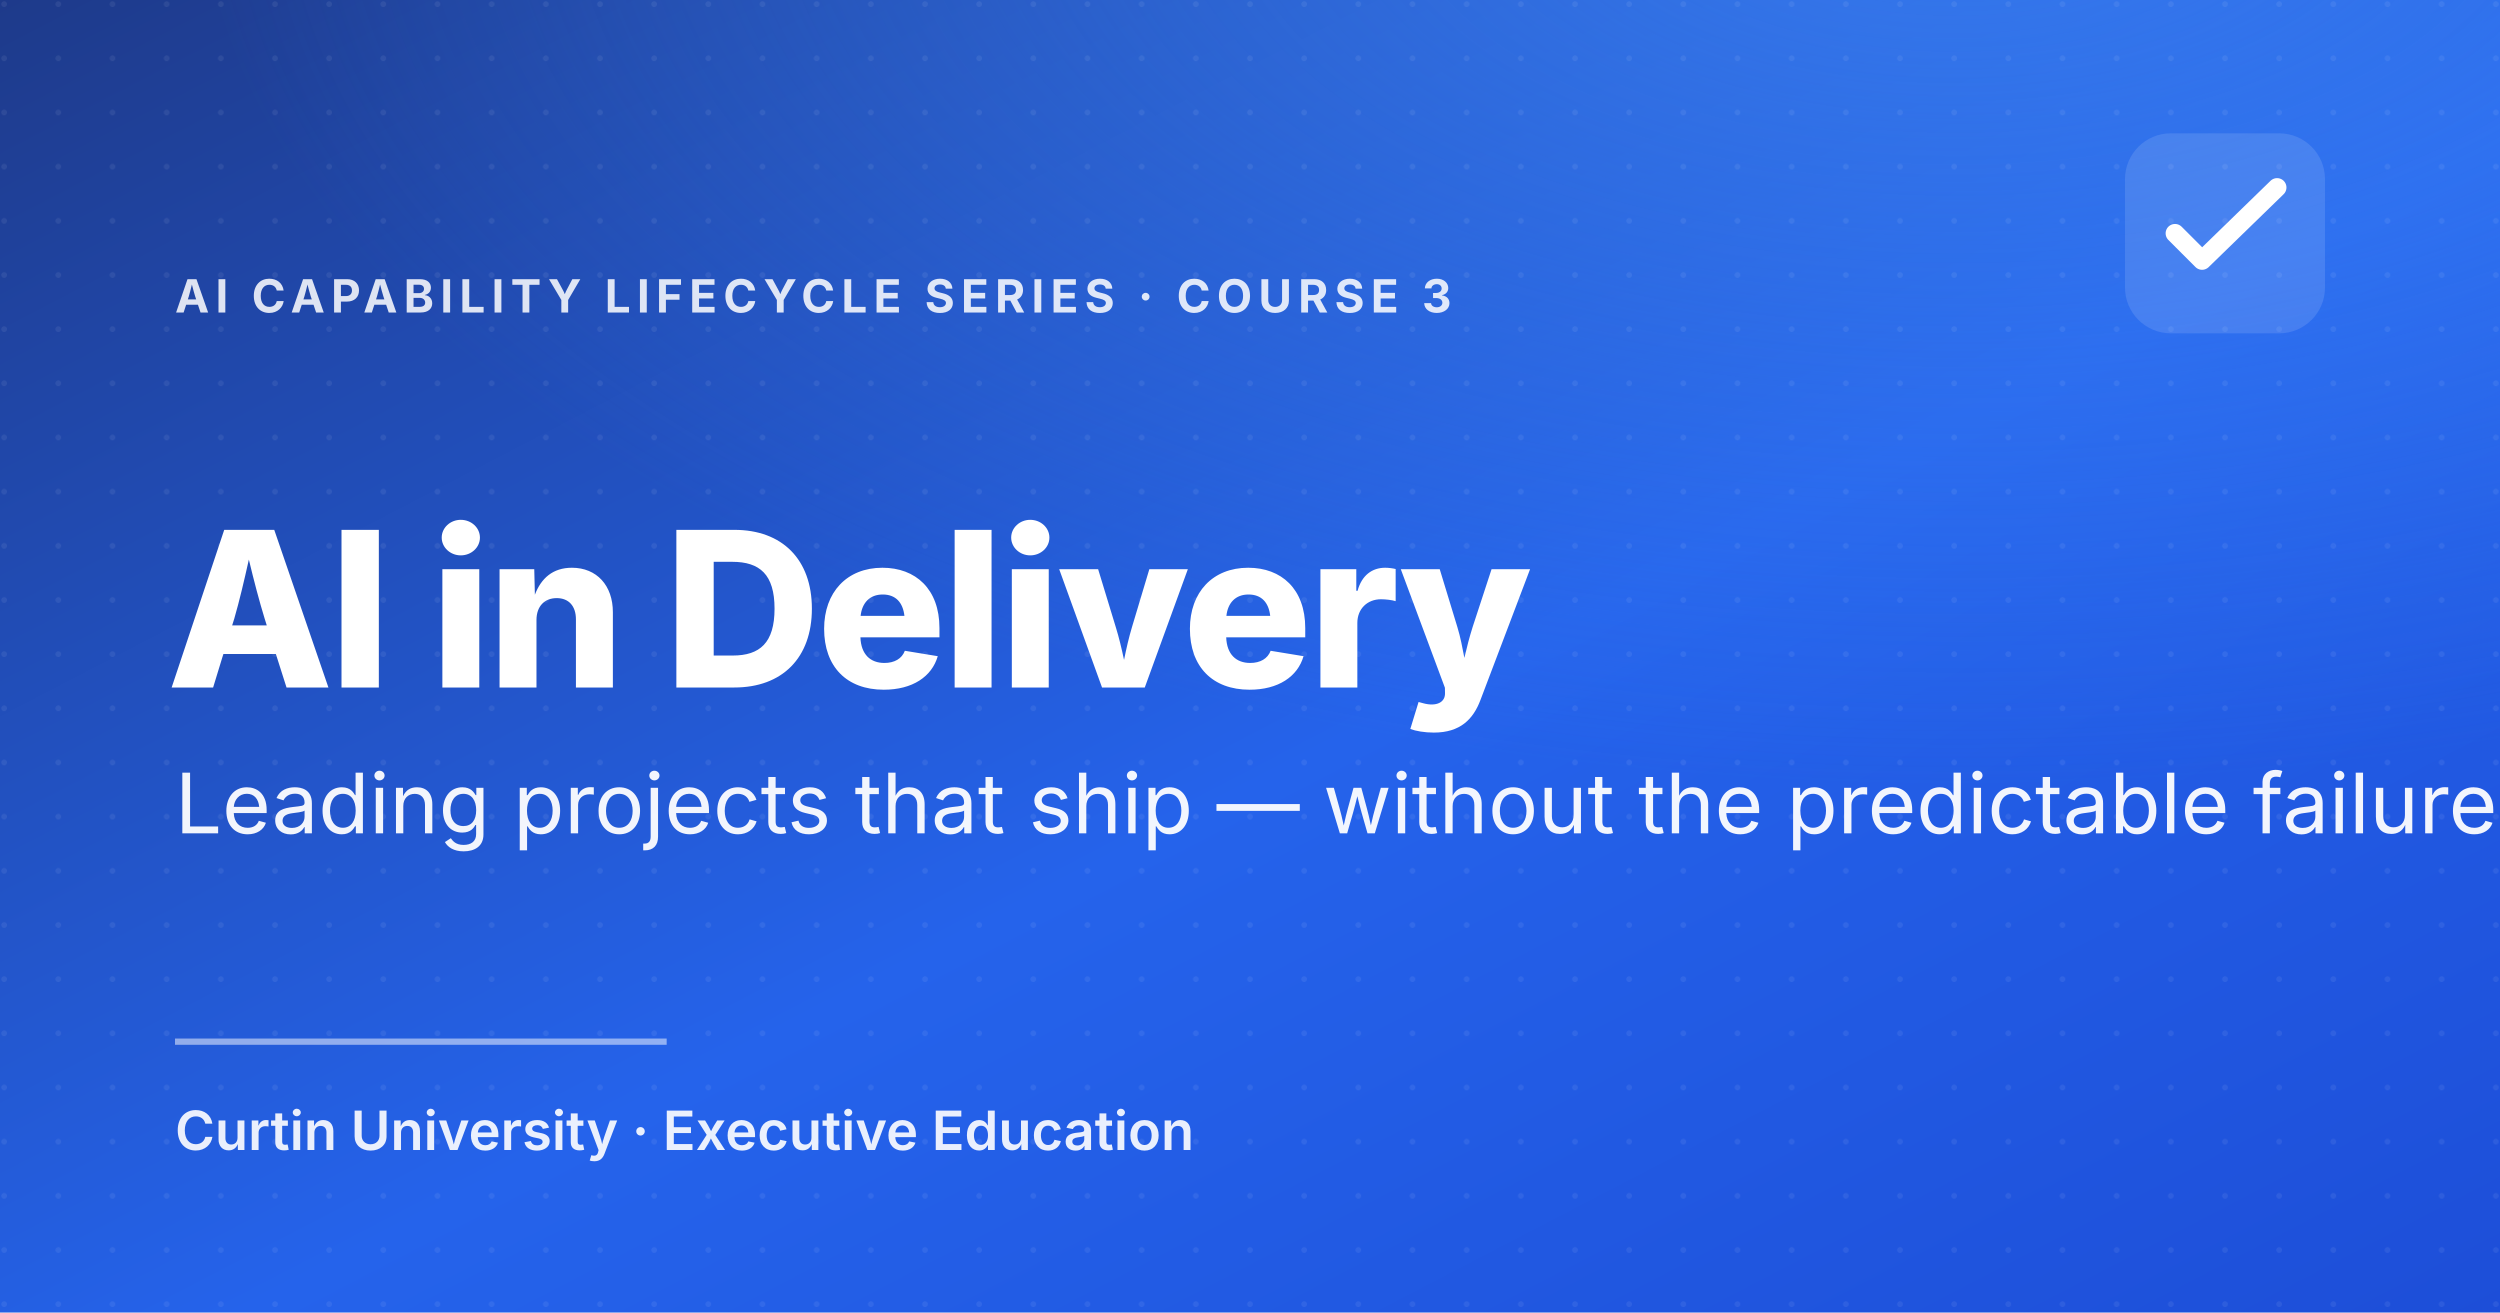
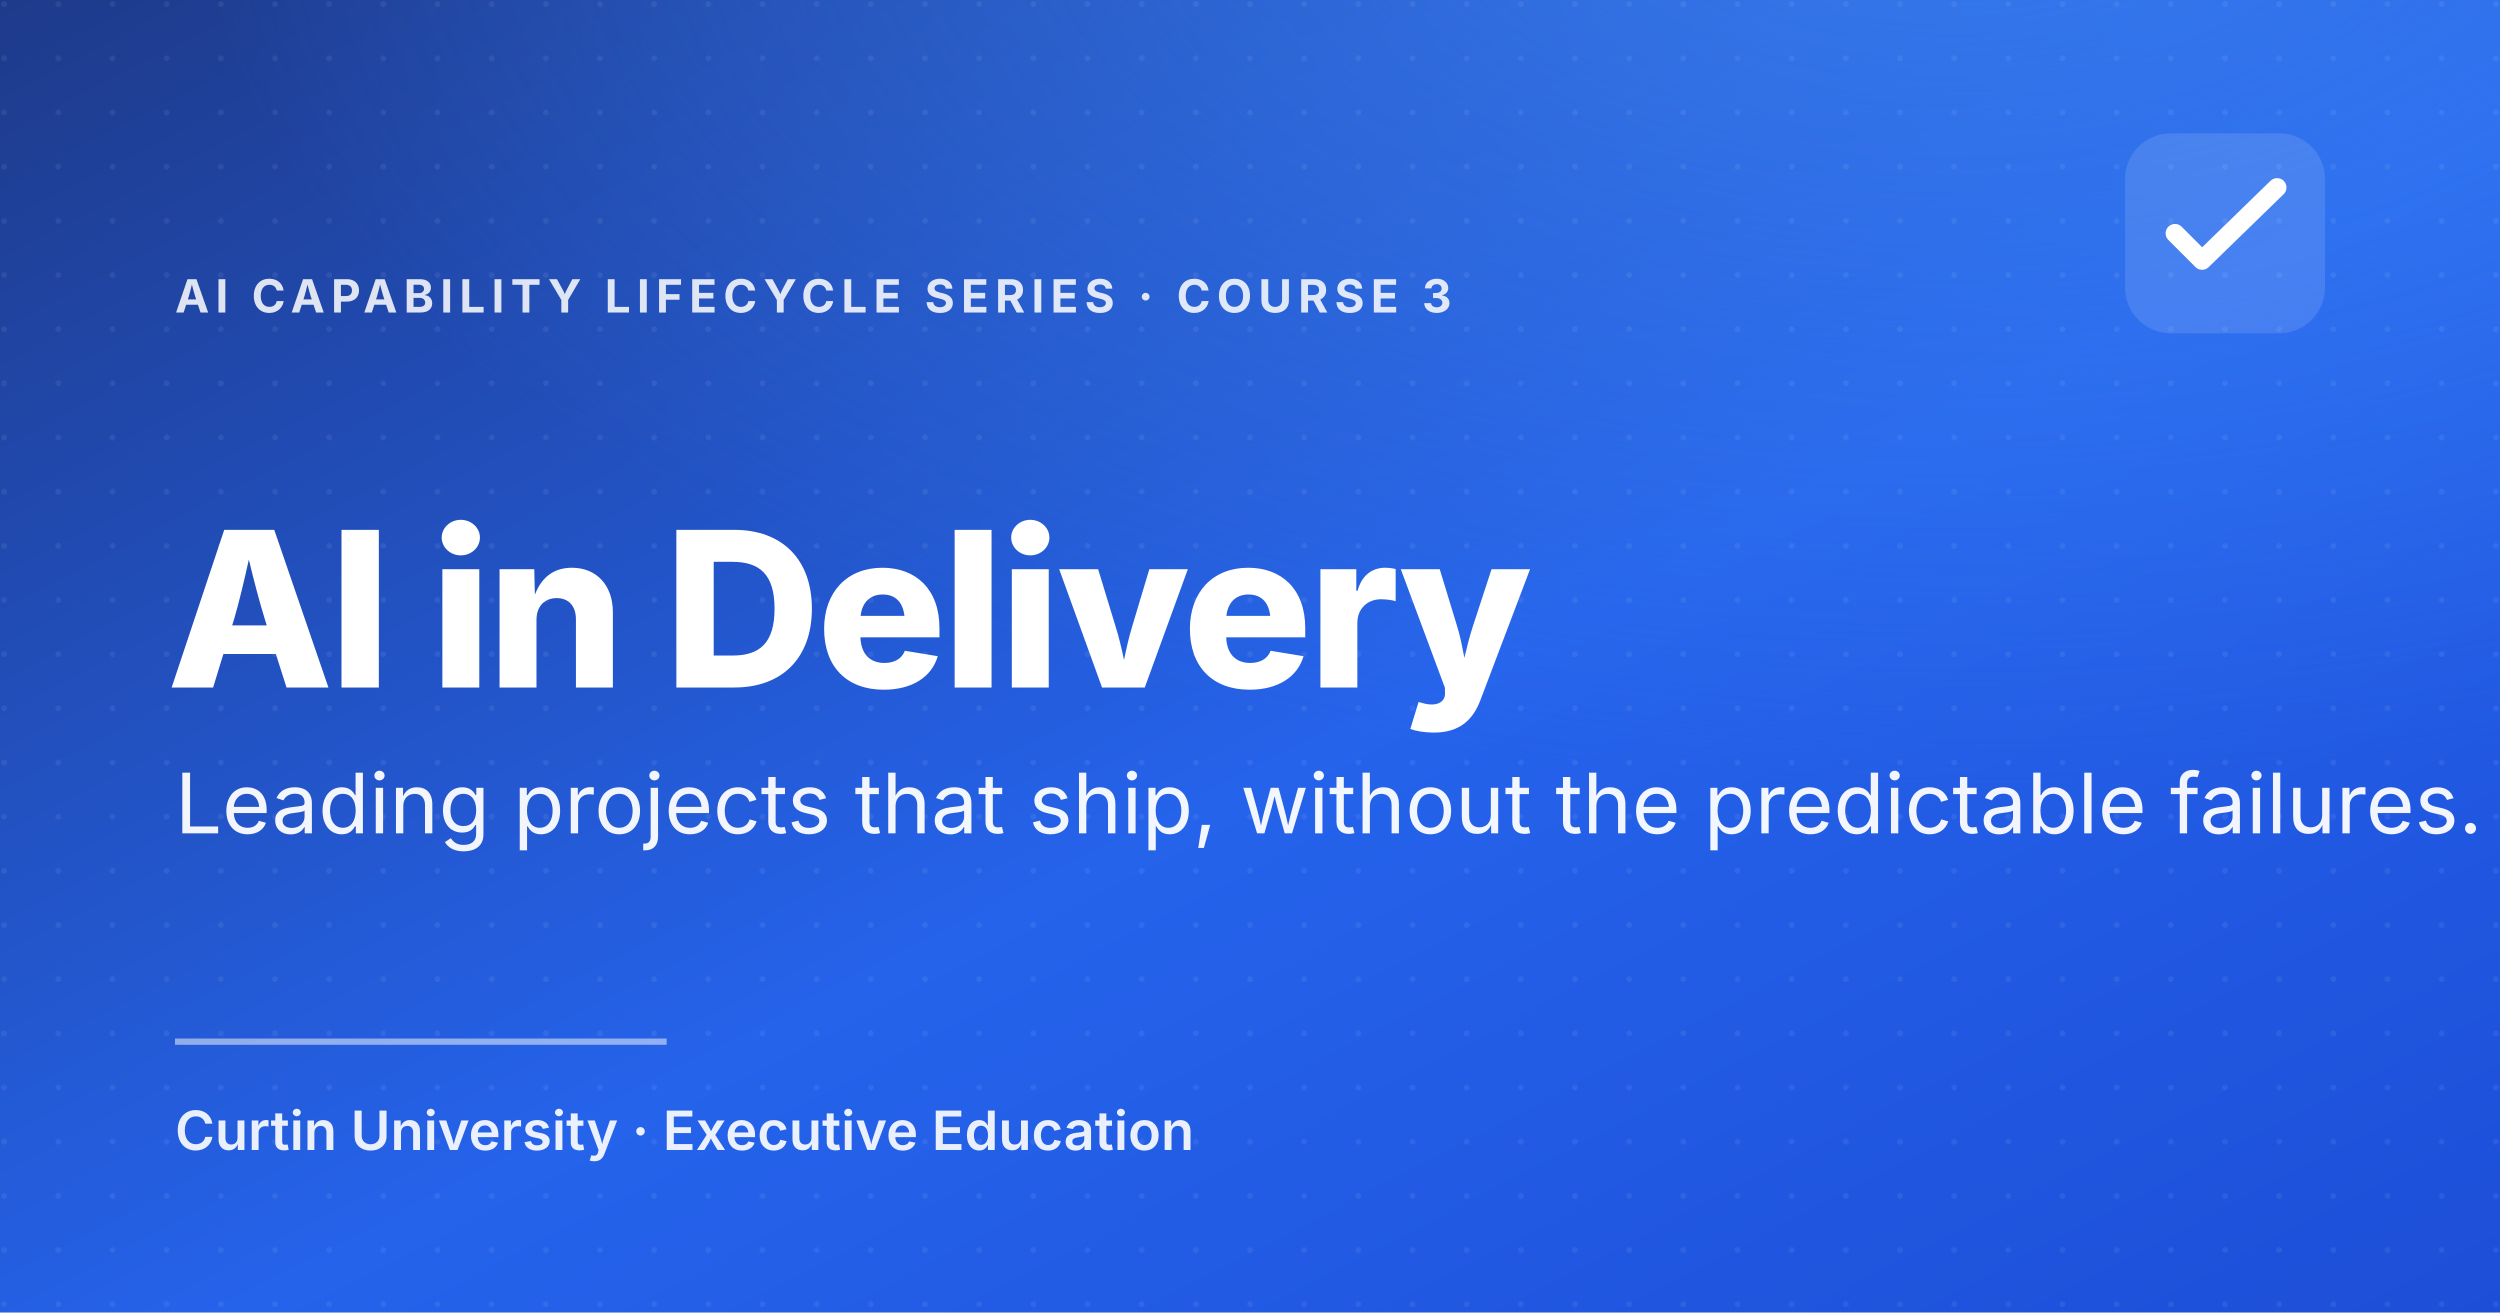
<svg xmlns="http://www.w3.org/2000/svg" width="1200" height="630" viewBox="0 0 1200 630" font-family="Inter, -apple-system, 'Segoe UI', Roboto, sans-serif">
  <defs>
    <linearGradient id="bg" x1="0" y1="0" x2="1" y2="1">
      <stop offset="0" stop-color="#1e3a8a" />
      <stop offset="0.55" stop-color="#2563eb" />
      <stop offset="1" stop-color="#1d4ed8" />
    </linearGradient>
    <radialGradient id="glow" cx="0.78" cy="-0.1" r="0.7">
      <stop offset="0" stop-color="#3b82f6" stop-opacity="0.8" />
      <stop offset="1" stop-color="#3b82f6" stop-opacity="0" />
    </radialGradient>
    <pattern id="dots" width="26" height="26" patternUnits="userSpaceOnUse">
      <circle cx="2" cy="2" r="1.4" fill="#ffffff" opacity="0.07" />
    </pattern>
  </defs>
  <rect width="1200" height="630" fill="url(#bg)" />
  <rect width="1200" height="630" fill="url(#glow)" />
  <rect width="1200" height="630" fill="url(#dots)" />
  <rect x="1020" y="64" width="96" height="96" rx="22" fill="#ffffff" opacity="0.12" />
  <path d="M1044 112 l13 13 L1093 90" fill="none" stroke="#ffffff" stroke-width="9" stroke-linecap="round" stroke-linejoin="round" />
  <text x="84" y="150" font-size="22" font-weight="700" fill="#ffffff" opacity="0.85" letter-spacing="3">AI CAPABILITY LIFECYCLE SERIES · COURSE 3</text>
  <text x="80" y="330" font-size="104" font-weight="800" fill="#ffffff" letter-spacing="-2">AI in Delivery</text>
-   <text x="84" y="400" font-size="40" fill="#ffffff" opacity="0.94">Leading projects that ship — without the predictable failures.</text>
+   <text x="84" y="400" font-size="40" fill="#ffffff" opacity="0.94">Leading projects that ship, without the predictable failures.</text>
  <line x1="84" y1="500" x2="320" y2="500" stroke="#ffffff" stroke-width="3" opacity="0.5" />
  <text x="84" y="552" font-size="26" fill="#ffffff" opacity="0.9" font-weight="600">Curtin University · Executive Education</text>
</svg>
